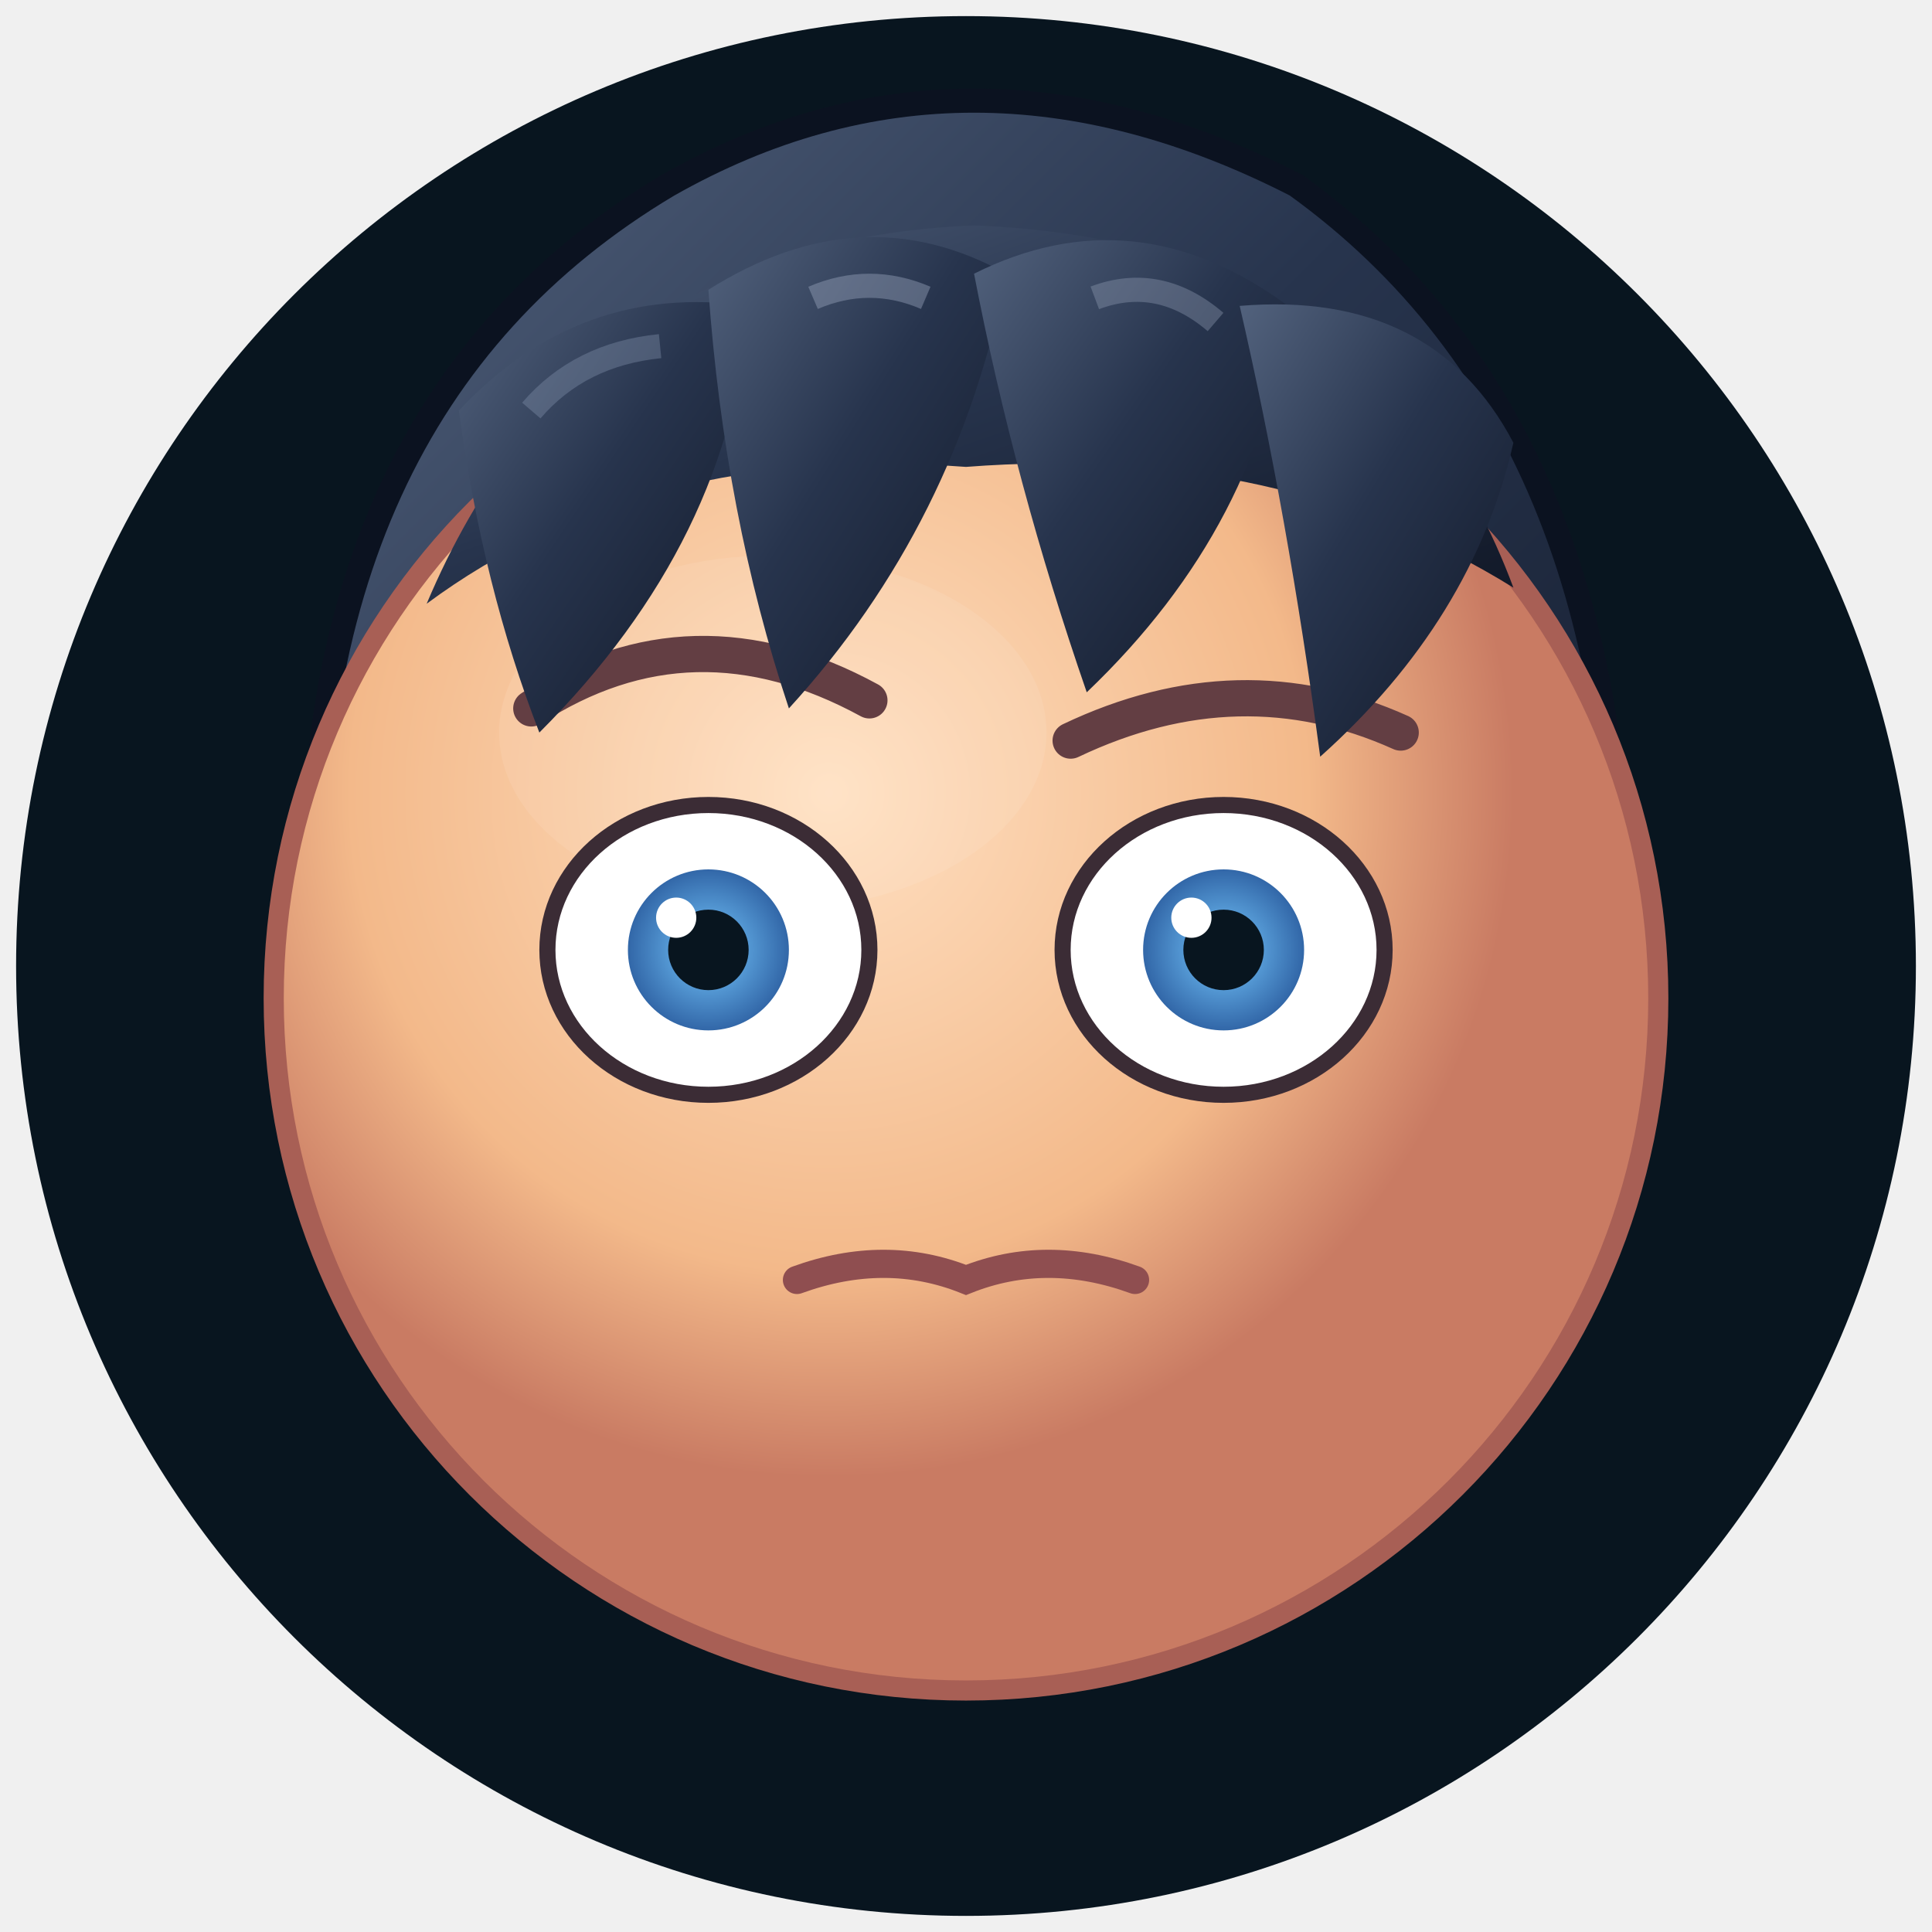
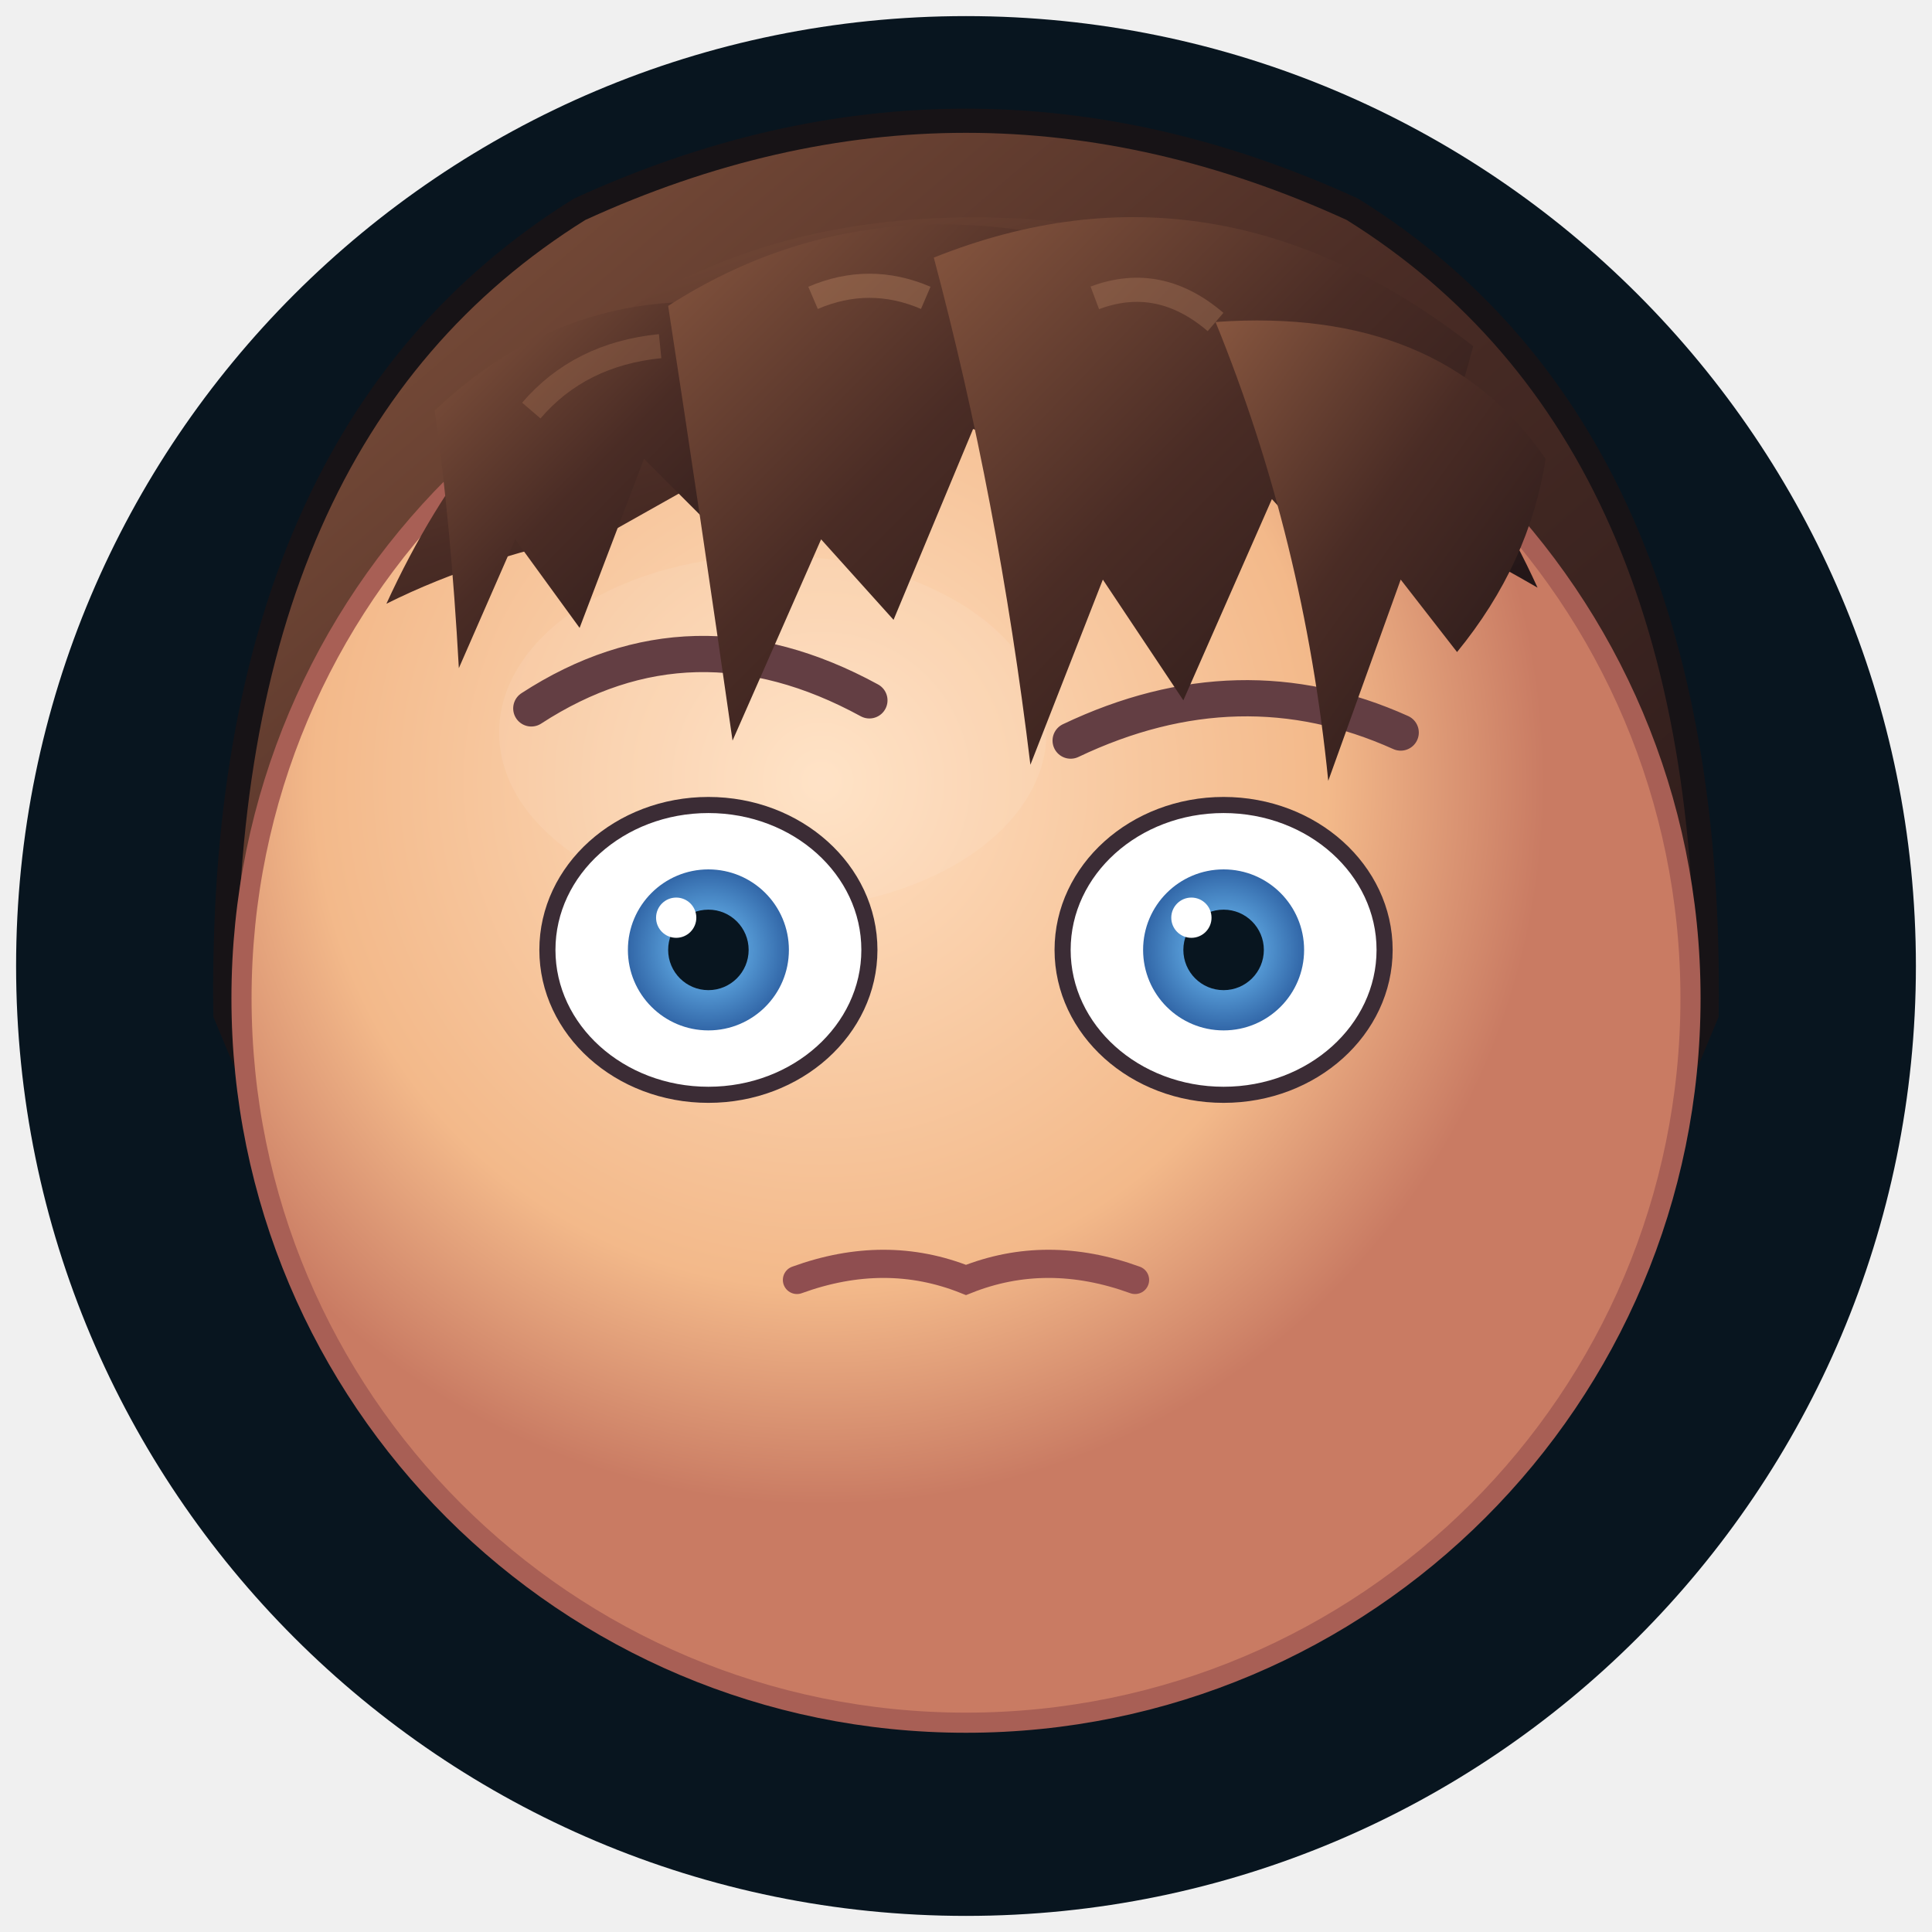
<svg xmlns="http://www.w3.org/2000/svg" viewBox="0 0 240 240" width="240" height="240">
  <defs>
    <clipPath id="round">
      <circle cx="120" cy="120" r="118" />
    </clipPath>
    <radialGradient id="face" cx="40%" cy="35%">
      <stop stop-color="#FFE0C2" />
      <stop offset=".7" stop-color="#F3B98A" />
      <stop offset="1" stop-color="#C97B63" />
    </radialGradient>
    <linearGradient id="hair" x1="0" y1="0" x2="1" y2="1">
-       <stop stop-color="#52627D" />
-       <stop offset=".45" stop-color="#27344D" />
-       <stop offset="1" stop-color="#111827" />
+       <stop stop-color="#87563F" />
+       <stop offset=".45" stop-color="#4A2C25" />
+       <stop offset="1" stop-color="#211517" />
    </linearGradient>
    <radialGradient id="iris">
      <stop stop-color="#76C9FF" />
      <stop offset="1" stop-color="#3267A8" />
    </radialGradient>
  </defs>
  <g clip-path="url(#round)">
    <rect width="240" height="240" fill="#08151F" />
    <g>
      <animateTransform attributeName="transform" type="rotate" values="0 120 124;-1.2 120 124;0 120 124;.8 120 124;0 120 124" dur="5.2s" repeatCount="indefinite" />
-       <path d="M39 119 Q36 51 83 23 Q120 2 161 23 Q204 54 201 124 L184 174 Q177 72 120 67 Q62 72 56 174Z" fill="url(#hair)" stroke="#0B1220" stroke-width="3" />
-       <circle cx="120" cy="124" r="86" fill="url(#face)" stroke="#A85F55" stroke-width="2.5" />
+       <path d="M28 126 Q27 54 72 26 Q120 4 168 26 Q213 54 212 126 L192 174 Q181 78 120 69 Q60 76 48 174Z" fill="url(#hair)" stroke="#171316" stroke-width="3" />
+       <circle cx="120" cy="124" r="90" fill="url(#face)" stroke="#A85F55" stroke-width="2.5" />
      <ellipse cx="96" cy="91" rx="34" ry="22" fill="#fff" opacity=".08" />
      <ellipse cx="88" cy="118" rx="20" ry="18" fill="#fff" stroke="#3B2C35" stroke-width="2" />
      <ellipse cx="152" cy="118" rx="20" ry="18" fill="#fff" stroke="#3B2C35" stroke-width="2" />
      <g>
        <animateTransform attributeName="transform" type="translate" values="0,0;4,-4;2,-5;5,-3;0,0" dur="4.3s" repeatCount="indefinite" />
        <circle cx="88" cy="118" r="10" fill="url(#iris)" />
        <circle cx="88" cy="118" r="5" fill="#08151F" />
        <circle cx="84" cy="114" r="2.5" fill="#fff" />
        <circle cx="152" cy="118" r="10" fill="url(#iris)" />
        <circle cx="152" cy="118" r="5" fill="#08151F" />
        <circle cx="148" cy="114" r="2.5" fill="#fff" />
      </g>
      <path d="M66 88 Q86 75 108 87M133 92 Q154 82 174 91" fill="none" stroke="#633E43" stroke-width="4.5" stroke-linecap="round">
        <animateTransform attributeName="transform" type="translate" values="0,0;0,-2;0,0" dur="5.2s" repeatCount="indefinite" />
      </path>
      <path d="M99 159 Q110 155 120 159 Q130 155 141 159" fill="none" stroke="#8F4E50" stroke-width="3.5" stroke-linecap="round" />
-       <path d="M53 75 Q72 30 121 28 Q172 30 188 73 Q159 55 120 58 Q80 55 53 75Z" fill="url(#hair)" />
+       <path d="M48 75 Q70 27 121 27 Q170 27 191 73 Q153 51 132 57 L120 53 L107 62 L92 57 L76 66 Q60 69 48 75Z" fill="url(#hair)" />
      <g>
        <animateTransform attributeName="transform" type="rotate" values="-1 67 48;2 67 48;-.8 67 48;-1 67 48" dur="5.8s" repeatCount="indefinite" />
-         <path d="M57 51 Q72 35 93 38 Q91 67 67 91 Q60 73 57 51Z" fill="url(#hair)" />
-         <path d="M66 51 Q72 44 82 43" fill="none" stroke="#8392AE" stroke-width="3" opacity=".38" />
+         <path d="M54 51 Q73 33 99 39 Q95 53 87 64 L80 57 L72 78 L64 67 L57 83 Q56 65 54 51Z" fill="url(#hair)" />
+         <path d="M66 51 Q72 44 82 43" fill="none" stroke="#A46F52" stroke-width="3" opacity=".38" />
      </g>
      <g>
        <animateTransform attributeName="transform" type="rotate" values="0 104 34;2.4 104 34;-1.2 104 34;0 104 34" dur="6.1s" begin="-.35s" repeatCount="indefinite" />
-         <path d="M88 36 Q107 24 125 34 Q119 65 98 88 Q90 64 88 36Z" fill="url(#hair)" />
-         <path d="M101 37 Q108 34 115 37" fill="none" stroke="#9AA7BE" stroke-width="3" opacity=".42" />
+         <path d="M83 38 Q111 20 147 34 Q141 50 130 63 L121 53 L111 77 L102 67 L91 92 Q87 64 83 38Z" fill="url(#hair)" />
+         <path d="M101 37 Q108 34 115 37" fill="none" stroke="#B48060" stroke-width="3" opacity=".42" />
      </g>
      <g>
        <animateTransform attributeName="transform" type="rotate" values=".5 139 35;2.8 139 35;-1 139 35;.5 139 35" dur="6.35s" begin="-.7s" repeatCount="indefinite" />
-         <path d="M121 34 Q141 24 160 38 Q157 65 135 86 Q126 60 121 34Z" fill="url(#hair)" />
-         <path d="M136 37 Q144 34 151 40" fill="none" stroke="#9AA7BE" stroke-width="3" opacity=".35" />
+         <path d="M116 32 Q151 18 183 43 Q179 59 168 73 L158 62 L147 87 L137 72 L128 95 Q124 62 116 32Z" fill="url(#hair)" />
+         <path d="M136 37 Q144 34 151 40" fill="none" stroke="#B48060" stroke-width="3" opacity=".35" />
      </g>
      <g>
        <animateTransform attributeName="transform" type="rotate" values="1 174 47;3 174 47;-.4 174 47;1 174 47" dur="6.55s" begin="-1s" repeatCount="indefinite" />
-         <path d="M154 38 Q178 36 188 55 Q183 77 164 94 Q160 64 154 38Z" fill="url(#hair)" />
+         <path d="M151 40 Q179 38 192 57 Q190 70 181 81 L174 72 L165 97 Q162 67 151 40Z" fill="url(#hair)" />
      </g>
      <g fill="none" stroke="#76C9FF">
        <circle cx="192" cy="69" r="5" opacity="0">
          <animate attributeName="opacity" values="0;.6;.3;0" dur="3.2s" repeatCount="indefinite" />
          <animate attributeName="r" values="3;6;5;3" dur="3.2s" repeatCount="indefinite" />
        </circle>
        <circle cx="207" cy="49" r="9" opacity="0">
          <animate attributeName="opacity" values="0;.45;.2;0" dur="3.2s" begin=".5s" repeatCount="indefinite" />
          <animate attributeName="r" values="5;10;8;5" dur="3.2s" begin=".5s" repeatCount="indefinite" />
        </circle>
      </g>
+       <g id="blink-eyelids" data-blink="single">
+         <ellipse cx="88" cy="118" rx="21" ry="0" fill="#F3B98A">
+           <animate attributeName="ry" values="0;0;18;18;0;0" keyTimes="0;.94;.96;.975;.995;1" dur="5.8s" repeatCount="indefinite" />
+         </ellipse>
+         <path d="M72.9 118 Q88 120 103.1 118" fill="none" stroke="#633E43" stroke-width="2.5" stroke-linecap="round" opacity="0">
+           <animate attributeName="opacity" values="0;0;1;1;0;0" keyTimes="0;.94;.96;.975;.995;1" dur="5.8s" repeatCount="indefinite" />
+         </path>
+         <ellipse cx="152" cy="118" rx="21" ry="0" fill="#F3B98A">
+           <animate attributeName="ry" values="0;0;18;18;0;0" keyTimes="0;.94;.96;.975;.995;1" dur="5.8s" begin=".025s" repeatCount="indefinite" />
+         </ellipse>
+         <path d="M136.9 118 Q152 120 167.1 118" fill="none" stroke="#633E43" stroke-width="2.5" stroke-linecap="round" opacity="0">
+           <animate attributeName="opacity" values="0;0;1;1;0;0" keyTimes="0;.94;.96;.975;.995;1" dur="5.8s" begin=".025s" repeatCount="indefinite" />
+         </path>
+       </g>
    </g>
  </g>
</svg>
